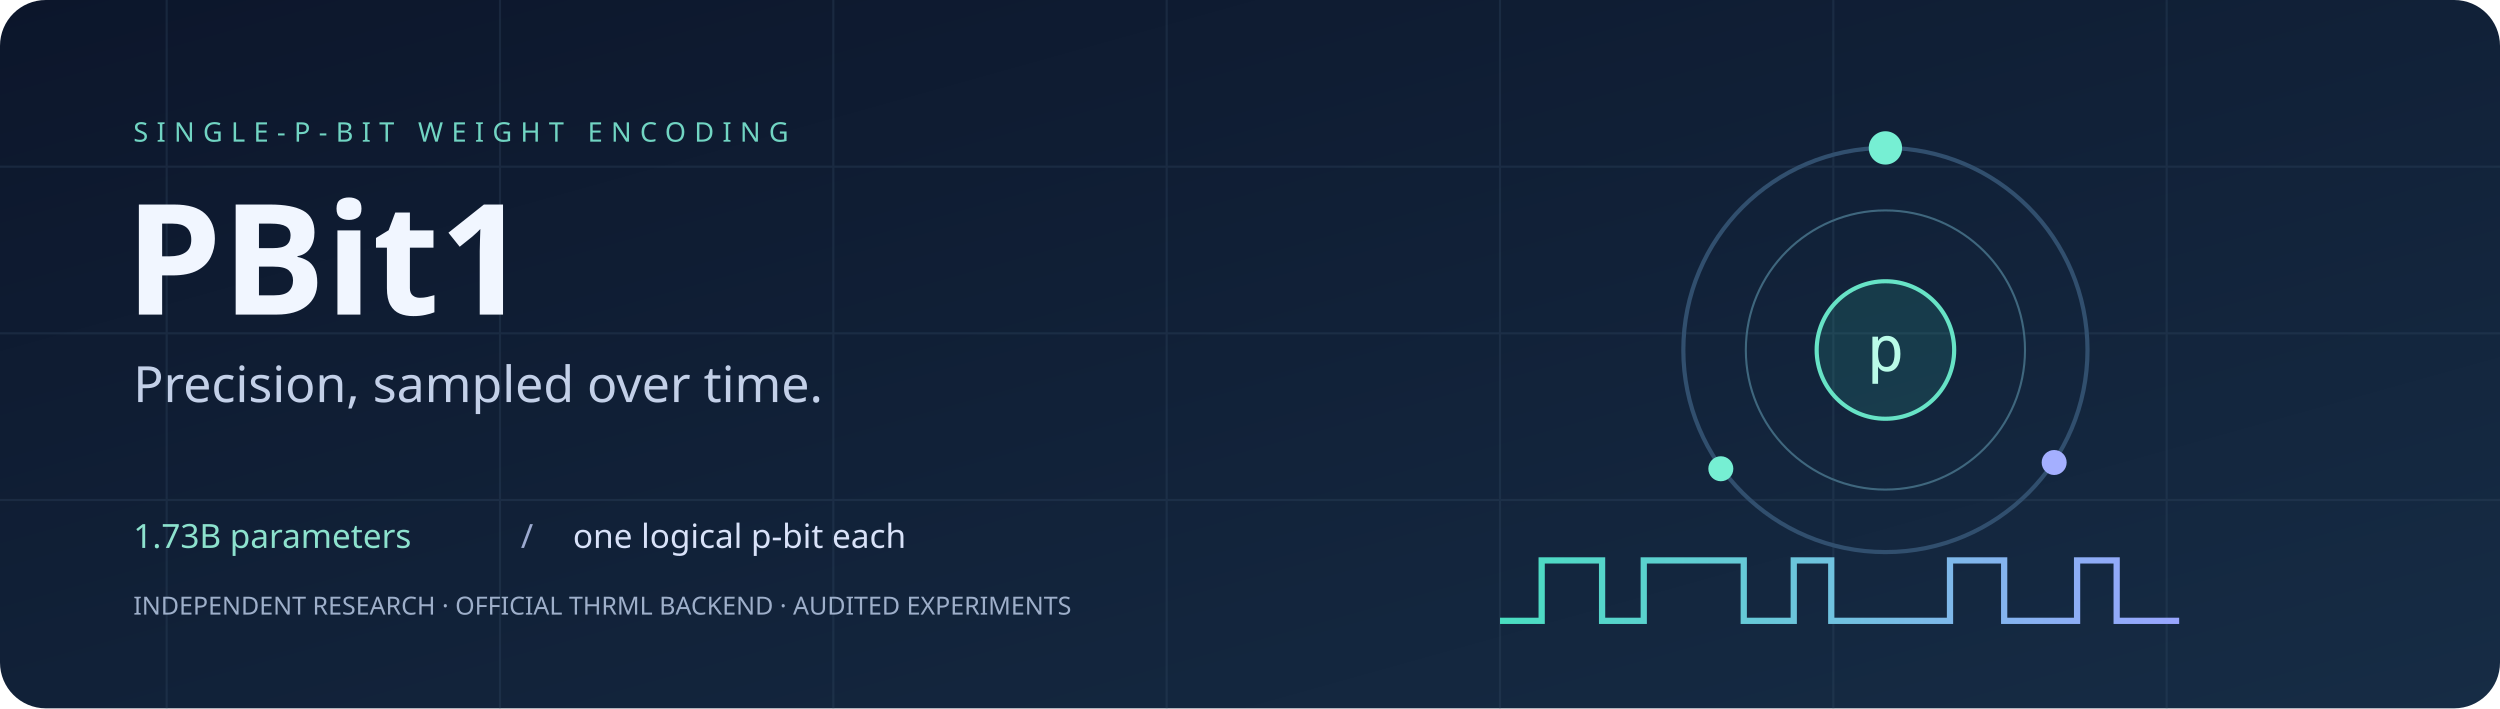
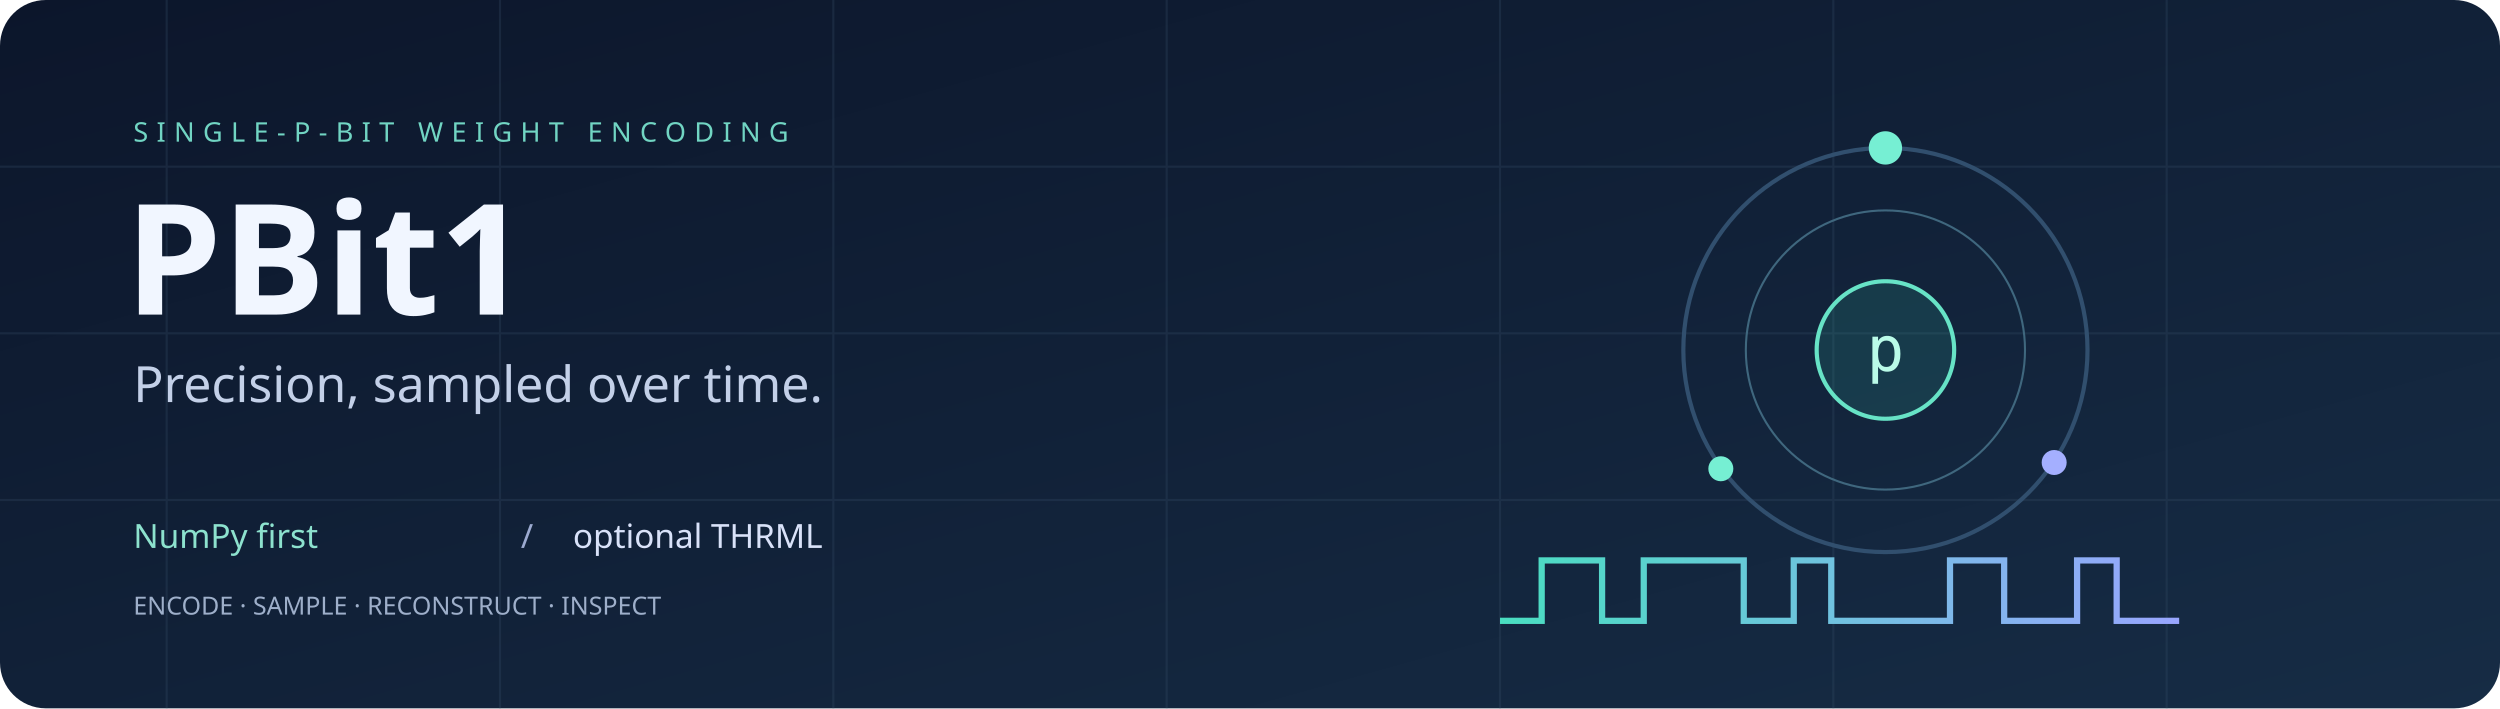
<svg xmlns="http://www.w3.org/2000/svg" width="1200" height="340" viewBox="0 0 1200 340" role="img" aria-label="PBit1 — one programmable p-bit per parameter">
  <defs>
    <linearGradient id="bg" x2="1" y2="1">
      <stop stop-color="#0c162b" />
      <stop offset="1" stop-color="#162c45" />
    </linearGradient>
    <linearGradient id="line">
      <stop stop-color="#49dec0" />
      <stop offset="1" stop-color="#99a5ff" />
    </linearGradient>
  </defs>
  <rect width="1200" height="340" rx="22" fill="url(#bg)" />
  <g fill="none" stroke="#334963" opacity=".32">
    <path d="M0 80H1200M0 160H1200M0 240H1200M80 0V340M240 0V340M400 0V340M560 0V340M720 0V340M880 0V340M1040 0V340" />
  </g>
  <text x="64" y="68" font-family="sans-serif" font-size="13" letter-spacing="4" fill="#71d5c3">SINGLE-P-BIT WEIGHT ENCODING</text>
  <text x="60" y="151" font-family="sans-serif" font-size="74" font-weight="700" fill="#f1f6ff">PBit1</text>
  <text x="64" y="193" font-family="sans-serif" font-size="24" fill="#c3d0e8">Precision, sampled over time.</text>
-   <text x="64" y="263" font-family="sans-serif" font-size="16" fill="#8de2ce">1.73B parameters</text>
+   <text x="64" y="263" font-family="sans-serif" font-size="16" fill="#8de2ce">NumPy first</text>
  <text x="250" y="263" font-family="sans-serif" font-size="16" fill="#9caad0">/</text>
-   <text x="275" y="263" font-family="sans-serif" font-size="16" fill="#d9e2f9">one logical p-bit each</text>
-   <text x="64" y="295" font-family="sans-serif" font-size="12" fill="#9eafca">INDEPENDENT RESEARCH · OFFICIAL THRML BACKEND · AUDITED EXPERIMENTS</text>
+   <text x="275" y="263" font-family="sans-serif" font-size="16" fill="#d9e2f9">optional THRML</text>
+   <text x="64" y="295" font-family="sans-serif" font-size="12" fill="#9eafca">ENCODE · SAMPLE · RECONSTRUCT · INSPECT</text>
  <g transform="translate(760,50)">
    <circle cx="145" cy="118" r="97" fill="none" stroke="#314f6e" stroke-width="2" />
    <circle cx="145" cy="118" r="67" fill="none" stroke="#3f677e" stroke-width="1" />
    <circle cx="145" cy="118" r="33" fill="#32b99d" fill-opacity=".16" stroke="#67e3c6" stroke-width="2" />
    <text x="145" y="128" text-anchor="middle" font-family="monospace" font-size="30" fill="#bafbe8">p</text>
    <circle cx="145" cy="21" r="8" fill="#76efd3" />
    <circle cx="226" cy="172" r="6" fill="#a4afff" />
    <circle cx="66" cy="175" r="6" fill="#76efd3" />
    <path d="M-40 248h20v-29h29v29h20v-29h48v29h24v-29h18v29h57v-29h26v29h35v-29h19v29h30" fill="none" stroke="url(#line)" stroke-width="3" />
  </g>
</svg>
